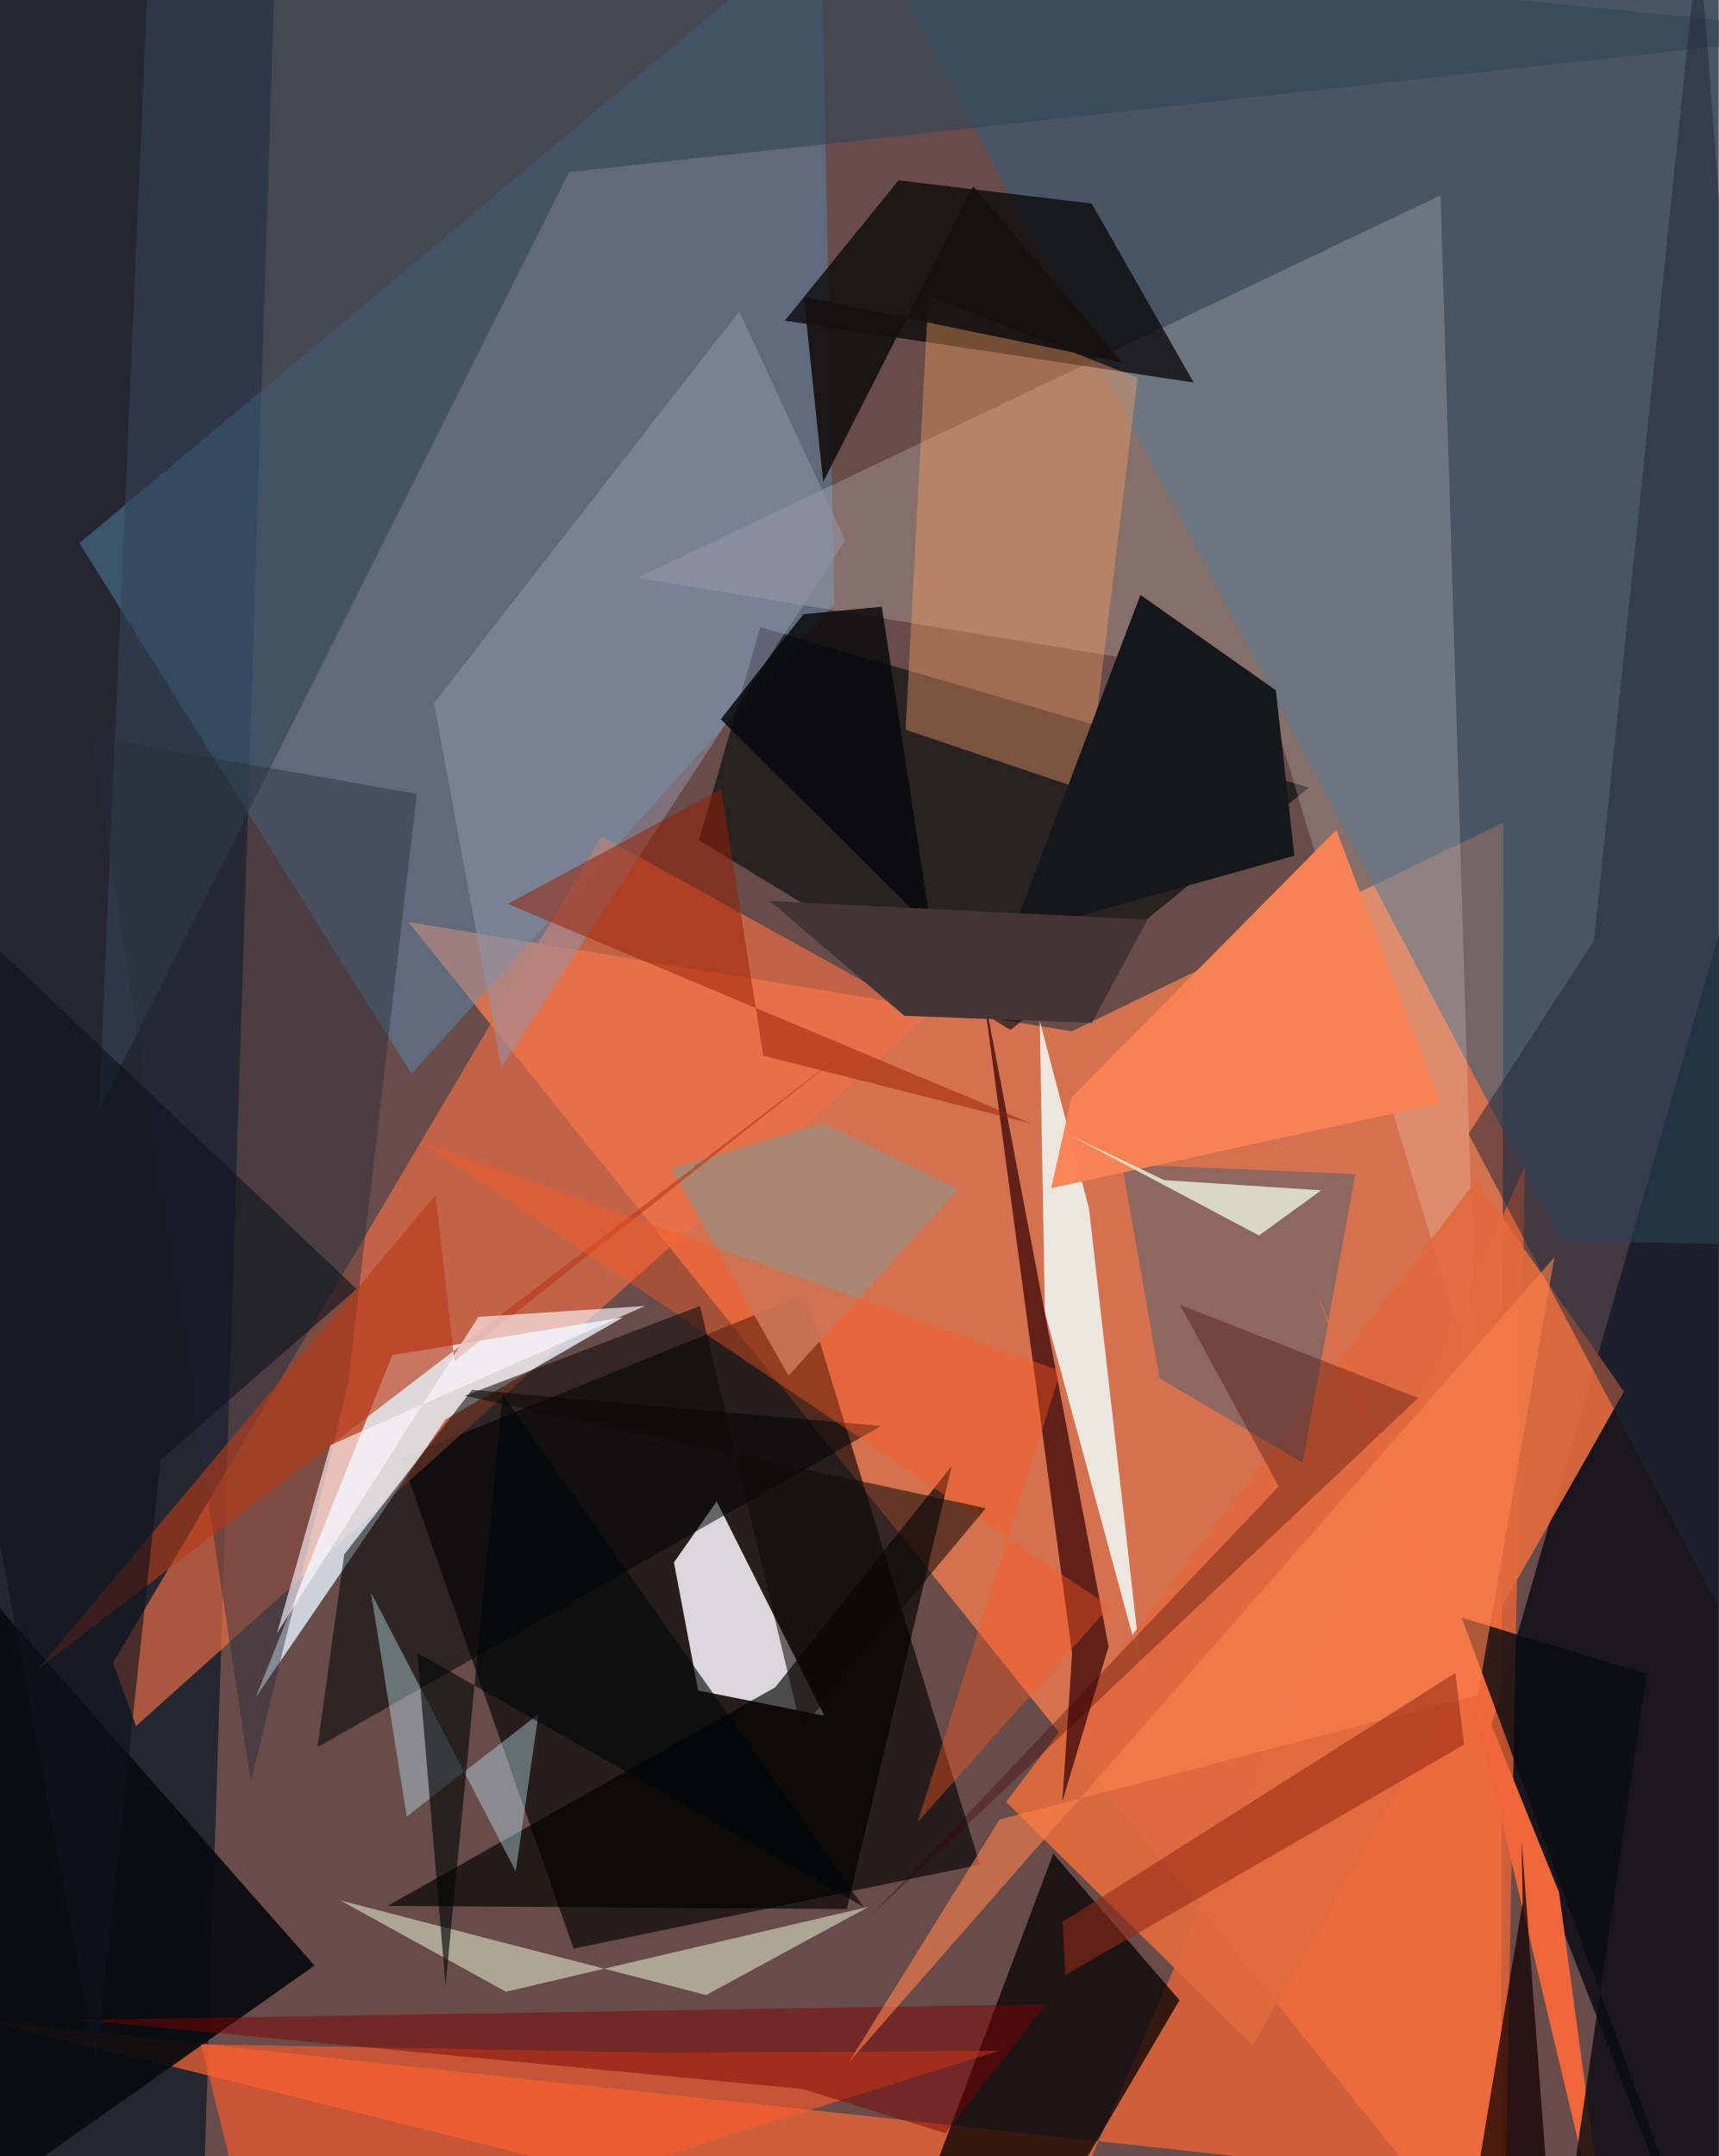
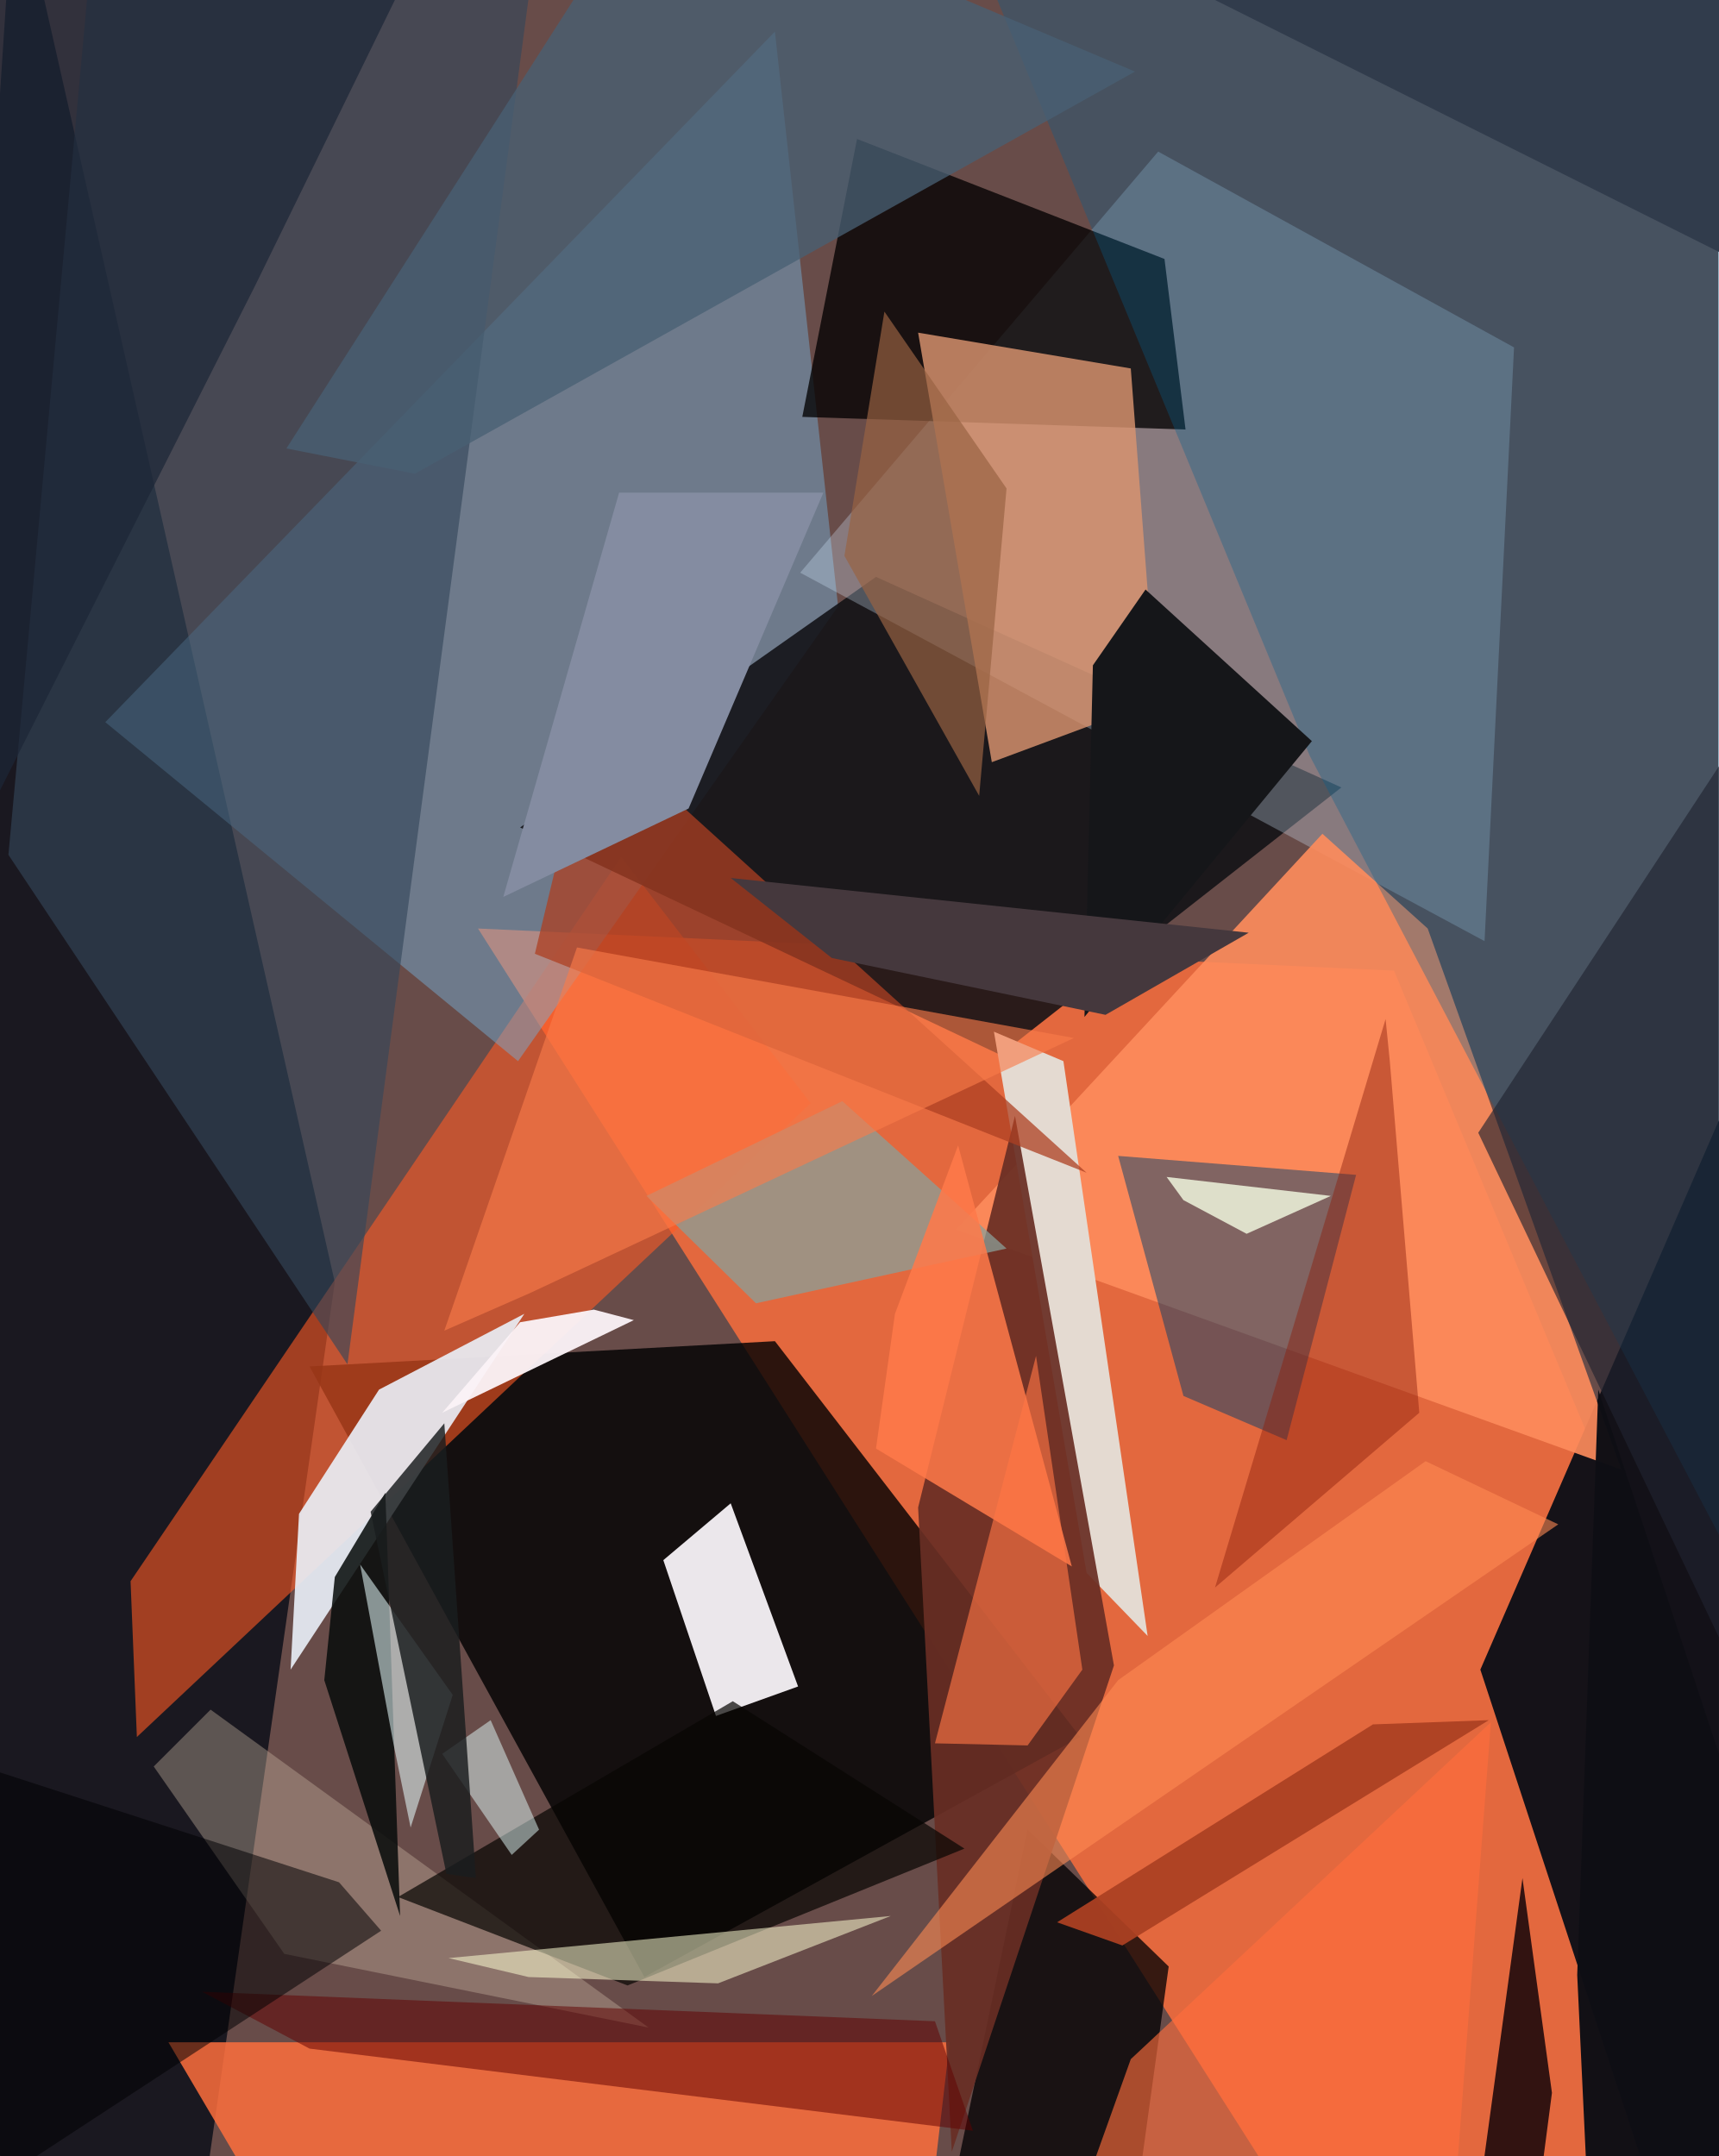
<svg xmlns="http://www.w3.org/2000/svg" width="816" height="1024" viewBox="0 0 204 256">
  <rect width="204" height="256" fill="#684c49" />
-   <polygon points="178.164,271 48.48,109.478 127.241,122.457 178.494,97.655" fill="#fc7f51" fill-opacity="0.725" />
-   <polygon points="-0.995,271 23.839,271 33.038,-16 -5.213,-16" fill="#171e2a" fill-opacity="0.82" />
-   <polygon points="68.095,231.378 116.334,221.396 95.606,153.709 47.655,173.143" fill="#000203" fill-opacity="0.627" />
-   <polygon points="97.515,-9.25 99.051,71.639 48.86,127.507 9.423,64.49" fill="#5496bf" fill-opacity="0.431" />
-   <polygon points="85.087,178.285 80.013,185.516 82.882,200.72 97.864,203.723" fill="#ebe9ec" fill-opacity="0.91" />
-   <polygon points="205.464,106.099 176.657,206.238 197.612,260.171 219,271" fill="#000611" fill-opacity="0.761" />
-   <polygon points="71.42,99.283 110.043,120.684 16.155,204.949 13.411,197.447" fill="#ee7047" fill-opacity="0.667" />
-   <polygon points="209.952,-16 100.928,-12.816 185.347,147.304 219,148.047" fill="#325b78" fill-opacity="0.596" />
-   <polygon points="90.266,74.465 155.401,93.512 119.977,122.295 82.968,99.771" fill="#00080b" fill-opacity="0.608" />
-   <polygon points="181.034,138.382 178.734,259.49 -1.235,239.962 123.107,271" fill="#f66735" fill-opacity="0.706" />
-   <polygon points="149.98,80.837 175.341,165.249 171.024,23.187 75.652,68.627" fill="#fff7ea" fill-opacity="0.204" />
-   <polygon points="73.978,156.414 46.575,160.903 30.367,201.526 52.904,168.543" fill="#e6f3fe" fill-opacity="0.8" />
-   <polygon points="124.048,155.823 123.445,121.204 129.294,143.532 135.476,197.964" fill="#eff9f5" fill-opacity="0.859" />
-   <polygon points="106.67,21.415 129.61,24.167 141.712,45.419 93.171,38.075" fill="#0c0a09" fill-opacity="0.784" />
-   <polygon points="192.801,165.235 148.746,242.879 119.449,213.96 175.245,140.111" fill="#e16a3e" fill-opacity="0.922" />
-   <polygon points="140.029,237.499 125.043,220.1 108.443,264.225 120.35,271" fill="#090506" fill-opacity="0.773" />
-   <polygon points="135.051,44.847 110.222,35.074 107.518,86.65 129.106,93.937" fill="#ffa767" fill-opacity="0.38" />
-   <polygon points="-4.178,186.264 -16,250.125 -16,271 37.337,233.39" fill="#090b0f" fill-opacity="0.933" />
-   <polygon points="153.664,101.611 151.47,81.964 135.392,70.638 120.076,111.036" fill="#15171a" />
-   <polygon points="18.134,-16 219,3.844 67.564,20.445 11.745,131.771" fill="#324557" fill-opacity="0.624" />
-   <polygon points="100.537,226.677 113.002,174.057 92.029,200.356 46.015,226.301" fill="#010100" fill-opacity="0.651" />
-   <polygon points="78.483,243.73 118.575,243.502 30.9,271 23.869,242.725" fill="#ff5c2b" fill-opacity="0.608" />
-   <polygon points="51.528,83.483 59.509,126.774 100.366,64.164 87.765,36.971" fill="#9195a9" fill-opacity="0.525" />
-   <polygon points="126.122,213.911 127.282,196.348 116.606,116.982 131.613,195.5" fill="#3b0708" fill-opacity="0.749" />
-   <polygon points="133.209,138.245 160.896,139.42 154.64,173.657 137.677,163.663" fill="#28597b" fill-opacity="0.408" />
-   <polygon points="41.307,164.378 29.782,211.551 10.923,87.491 49.485,94.258" fill="#282d3a" fill-opacity="0.443" />
-   <polygon points="56.036,165.026 40.864,184.576 37.696,207.452 104.61,169.318" fill="#000506" fill-opacity="0.537" />
-   <polygon points="176.033,206.765 191.354,271 185.087,224.682 155.846,152.253" fill="#ee673a" />
-   <polygon points="113.782,141.179 93.609,163.345 79.693,138.73 97.729,133.373" fill="#a78876" fill-opacity="0.914" />
-   <polygon points="158.646,98.54 171.008,130.989 124.797,141.085 127.214,130.291" fill="#f78455" fill-opacity="0.98" />
-   <polygon points="174.343,134.63 189.24,111.703 201.698,-7.625 219,219.181" fill="#212738" fill-opacity="0.514" />
-   <polygon points="83.833,236.888 103.138,226.403 60.063,236.493 40.416,225.657" fill="#e6f0d3" fill-opacity="0.549" />
-   <polygon points="100.79,124.505 4.593,198.1 51.732,141.883 53.951,161.623" fill="#b73917" fill-opacity="0.612" />
-   <polygon points="173.532,192.069 199.883,263.429 185.967,264.011 195.487,198.77" fill="#0c0d12" fill-opacity="0.827" />
-   <polygon points="39.218,171.596 76.587,155.065 56.791,156.366 32.895,193.91" fill="#fdf7fe" fill-opacity="0.635" />
-   <polygon points="49.963,135.548 131.723,190.746 108.941,216.368 125.924,162.785" fill="#ff5822" fill-opacity="0.4" />
-   <polygon points="124.206,237.978 112.232,253.293 95.289,248.044 9.448,239.839" fill="#7e0400" fill-opacity="0.482" />
-   <polygon points="184.602,271 180.646,218.527 180.769,225.925 174.068,266.153" fill="#150000" fill-opacity="0.737" />
-   <polygon points="83.104,155.07 95.121,205.306 117.037,179.083 55.162,165.728" fill="#0e0908" fill-opacity="0.561" />
-   <polygon points="115.552,22.116 133.222,43.052 95.427,35.247 97.726,57.226" fill="#151111" fill-opacity="0.925" />
-   <polygon points="42.334,153.05 -16,97.77 11.427,244.486 19.055,173.345" fill="#0e121d" fill-opacity="0.612" />
-   <polygon points="44.048,189.107 48.293,215.689 63.937,203.51 61.228,222.191" fill="#c9f7ff" fill-opacity="0.376" />
-   <polygon points="60.281,107.324 122.419,133.404 90.62,125.352 85.621,93.689" fill="#991f00" fill-opacity="0.506" />
-   <polygon points="49.556,196.273 102.518,226.423 59.674,165.581 52.896,235.709" fill="#010707" fill-opacity="0.624" />
-   <polygon points="127.012,134.791 149.473,146.697 156.855,141.336 138.212,140.126" fill="#e3ebd4" fill-opacity="0.863" />
-   <polygon points="175.458,201.251 118.667,216.054 100.802,244.837 184.55,149.267" fill="#fc814f" fill-opacity="0.616" />
-   <polygon points="103.273,227.605 151.81,176.5 140.094,154.935 168.36,165.989" fill="#3a0000" fill-opacity="0.333" />
-   <polygon points="110.534,110.221 104.691,72.038 95.386,72.929 85.567,85.406" fill="#080a0b" fill-opacity="0.839" />
-   <polygon points="126.463,234.536 126.161,228.192 172.779,198.648 173.821,207.153" fill="#952b15" fill-opacity="0.573" />
-   <polygon points="107.368,120.609 129.614,121.466 136.246,109.194 91.385,106.988" fill="#433437" />
+   <polygon points="56.75,110.25 165.5,115.25 219.5,244.75 159.25,271.5" fill="#e9693e" fill-opacity="0.953" />
+   <polygon points="23,269.25 -15.5,247 1.75,-15.5 39.75,152.25" fill="#1a1820" />
+   <polygon points="128.25,206.25 92,159.25 36.75,162.25 76.5,234.75" fill="#000102" fill-opacity="0.808" />
+   <polygon points="16.25,206.25 96.25,131 73.75,101.75 15.5,187.75" fill="#ff5a25" fill-opacity="0.592" />
+   <polygon points="12.5,85.75 92,3.75 99.5,72 61.5,126" fill="#76afd5" fill-opacity="0.471" />
+   <polygon points="78.75,185.25 86.75,178.5 94.75,200.25 85,203.75" fill="#ebe7eb" />
+   <polygon points="199.25,269.75 219,258.5 219.5,97.5 175.75,198.25" fill="#121118" fill-opacity="0.984" />
+   <polygon points="159.25,93.5 118.75,125.25 61.75,98.25 104,68.5" fill="#101115" fill-opacity="0.875" />
+   <polygon points="109.5,270.25 33.25,265 20,242.5 112.75,242.5" fill="#ff6e3d" fill-opacity="0.843" />
+   <polygon points="137.5,18 179.75,41.25 176.25,111.75 95,68" fill="#d7ebff" fill-opacity="0.29" />
+   <polygon points="157,99 113.5,146 192.5,174.5 169.5,110.25" fill="#fc8b5c" fill-opacity="0.914" />
+   <polygon points="35.5,179.75 45,165 62.25,156 34.5,198.25" fill="#ebf1fa" fill-opacity="0.894" />
+   <polygon points="136.25,194.25 126.25,126 118,122.5 129,186.75" fill="#e4dad1" />
+   <polygon points="1,101.5 41.25,162 64.25,-11.5 11.25,-10" fill="#334759" fill-opacity="0.627" />
+   <polygon points="138.25,30.75 101.75,16.5 95.25,49.5 140.75,51" fill="#020000" fill-opacity="0.773" />
+   <polygon points="134.25,43.75 137.25,83.25 117.75,90.5 109,39.5" fill="#d9936f" fill-opacity="0.82" />
+   <polygon points="122,217.25 112.25,264 133.5,271.5 138.75,233.5" fill="#000003" fill-opacity="0.761" />
+   <polygon points="112,-15.5 208.75,-8.75 218,208.75 155.5,89.75" fill="#065e91" fill-opacity="0.329" />
+   <polygon points="136,70 155.75,88 128.75,120.75 129.75,79" fill="#151619" />
+   <polygon points="113,255.5 109,179 120.5,132.5 132.25,197.75" fill="#692e24" fill-opacity="0.918" />
+   <polygon points="161,139.5 152.75,171 140.5,165.75 132.75,137.25" fill="#003e6c" fill-opacity="0.486" />
+   <polygon points="70.5,155.5 61.75,157 52.5,167.75 75.25,156.75" fill="#faf2f6" fill-opacity="0.957" />
+   <polygon points="89.75,154.75 76.75,142 100,130.75 119.5,148.25" fill="#8a9e98" fill-opacity="0.753" />
+   <polygon points="49.25,56.25 134.75,8.5 78,-15.5 34,53.25" fill="#486073" fill-opacity="0.765" />
+   <polygon points="-15.5,124.5 -15.5,-15.5 52.75,-12 30.25,34" fill="#1d2637" fill-opacity="0.714" />
+   <polygon points="184.25,248.5 180.75,223 176,257.75 181.25,271.5" fill="#0f0209" fill-opacity="0.831" />
+   <polygon points="172,270.5 177,204.5 134.25,244.5 125.75,268.25" fill="#ff6d3c" fill-opacity="0.631" />
+   <polygon points="77,240.75 33.75,232 18.25,209.75 25,203" fill="#c7b5a0" fill-opacity="0.388" />
+   <polygon points="87,202 47.25,225.25 74.5,235.75 114.5,219.5" fill="#080604" fill-opacity="0.71" />
+   <polygon points="36.75,243.25 24,236.5 111,240 115.5,253" fill="#600000" fill-opacity="0.51" />
+   <polygon points="62.75,234.75 53.25,232.5 105.75,227.5 85.25,235.5" fill="#ffffd4" fill-opacity="0.529" />
+   <polygon points="219,189.25 219.5,67.5 175.5,134.5 211.75,210.5" fill="#202330" fill-opacity="0.639" />
+   <polygon points="45.75,177.25 47.5,227.5 38.5,199.5 39.75,187.25" fill="#090d0c" fill-opacity="0.867" />
+   <polygon points="40.25,223.5 45.25,229.25 -15.5,269 -14.5,205.75" fill="#000103" fill-opacity="0.525" />
+   <polygon points="169.25,173.5 185,181 103.5,237 132.75,199.5" fill="#ff8a54" fill-opacity="0.592" />
+   <polygon points="168.5,167.75 165,126 164.5,121 144.25,188.5" fill="#8c1e0d" fill-opacity="0.447" />
+   <polygon points="78.25,93.25 129,139.25 63.5,113.25 66.5,100.75" fill="#ad3f22" fill-opacity="0.745" />
+   <polygon points="106.25,156 104,172 127.25,186 113.75,136" fill="#ff794a" fill-opacity="0.859" />
+   <polygon points="158,142 148,146.5 140.5,142.5 138.5,139.75" fill="#dedfca" />
+   <polygon points="97.75,58.5 73.5,58.5 59.75,106.5 81.75,96" fill="#848ca1" />
+   <polygon points="127.5,123.25 63,153.5 52.75,158 68.5,112.5" fill="#f97b4a" fill-opacity="0.627" />
+   <polygon points="105,37 100.25,66 116.25,94.5 119.5,58" fill="#986242" fill-opacity="0.682" />
+   <polygon points="123,161 111,207 122,207.25 128.5,198.25" fill="#ff7644" fill-opacity="0.631" />
+   <polygon points="48.75,217 46.75,207.25 42.75,185.75 53.75,201.25" fill="#e7fdff" fill-opacity="0.545" />
+   <polygon points="133.25,231 176.75,204.25 163,204.75 125.5,228.25" fill="#ac4023" fill-opacity="0.937" />
+   <polygon points="189.75,165 219.5,254.75 189,271.5 187.25,234.5" fill="#0f0f15" fill-opacity="0.984" />
+   <polygon points="60.75,220.25 52.5,208.25 58.25,204.25 64,217.25" fill="#e4fffe" fill-opacity="0.486" />
+   <polygon points="214.25,35 219,32 219,-10 120.75,-11.75" fill="#313c4c" />
+   <polygon points="131.25,120.5 148.25,110.75 86.75,104.25 98.75,113.75" fill="#45383d" />
+   <polygon points="44,179.5 53,222.5 56.5,223 52.75,169" fill="#1a1d1e" fill-opacity="0.831" />
</svg>
